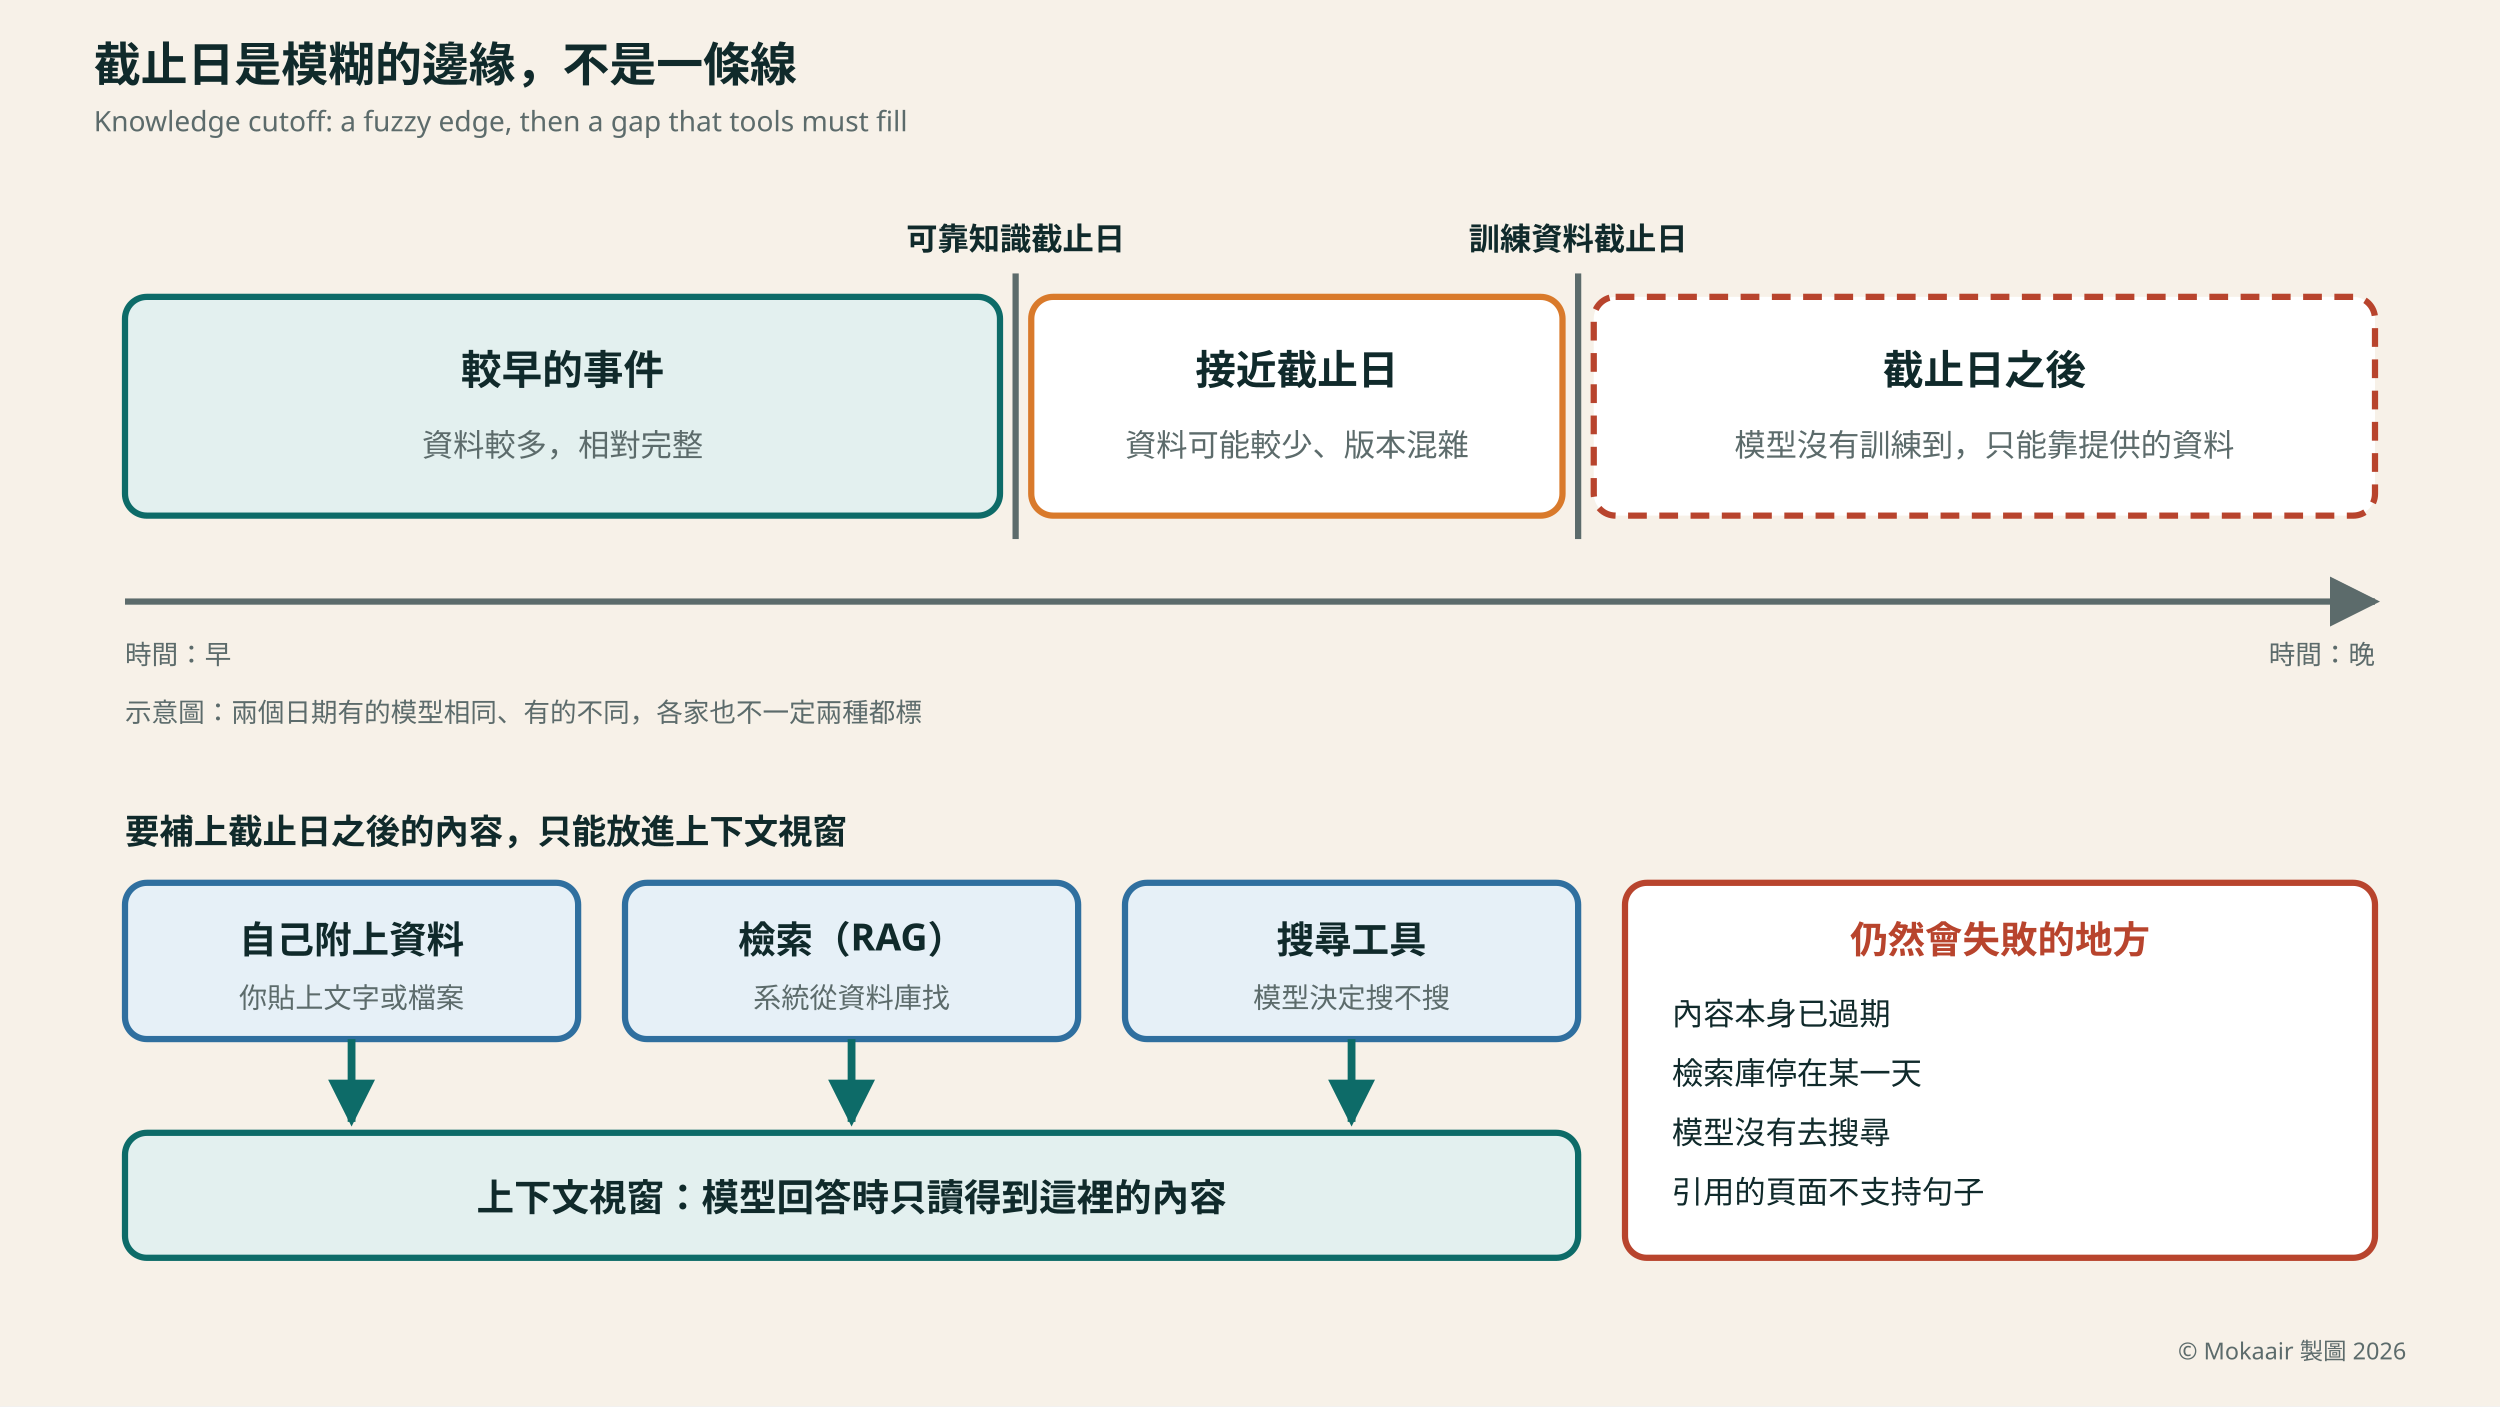
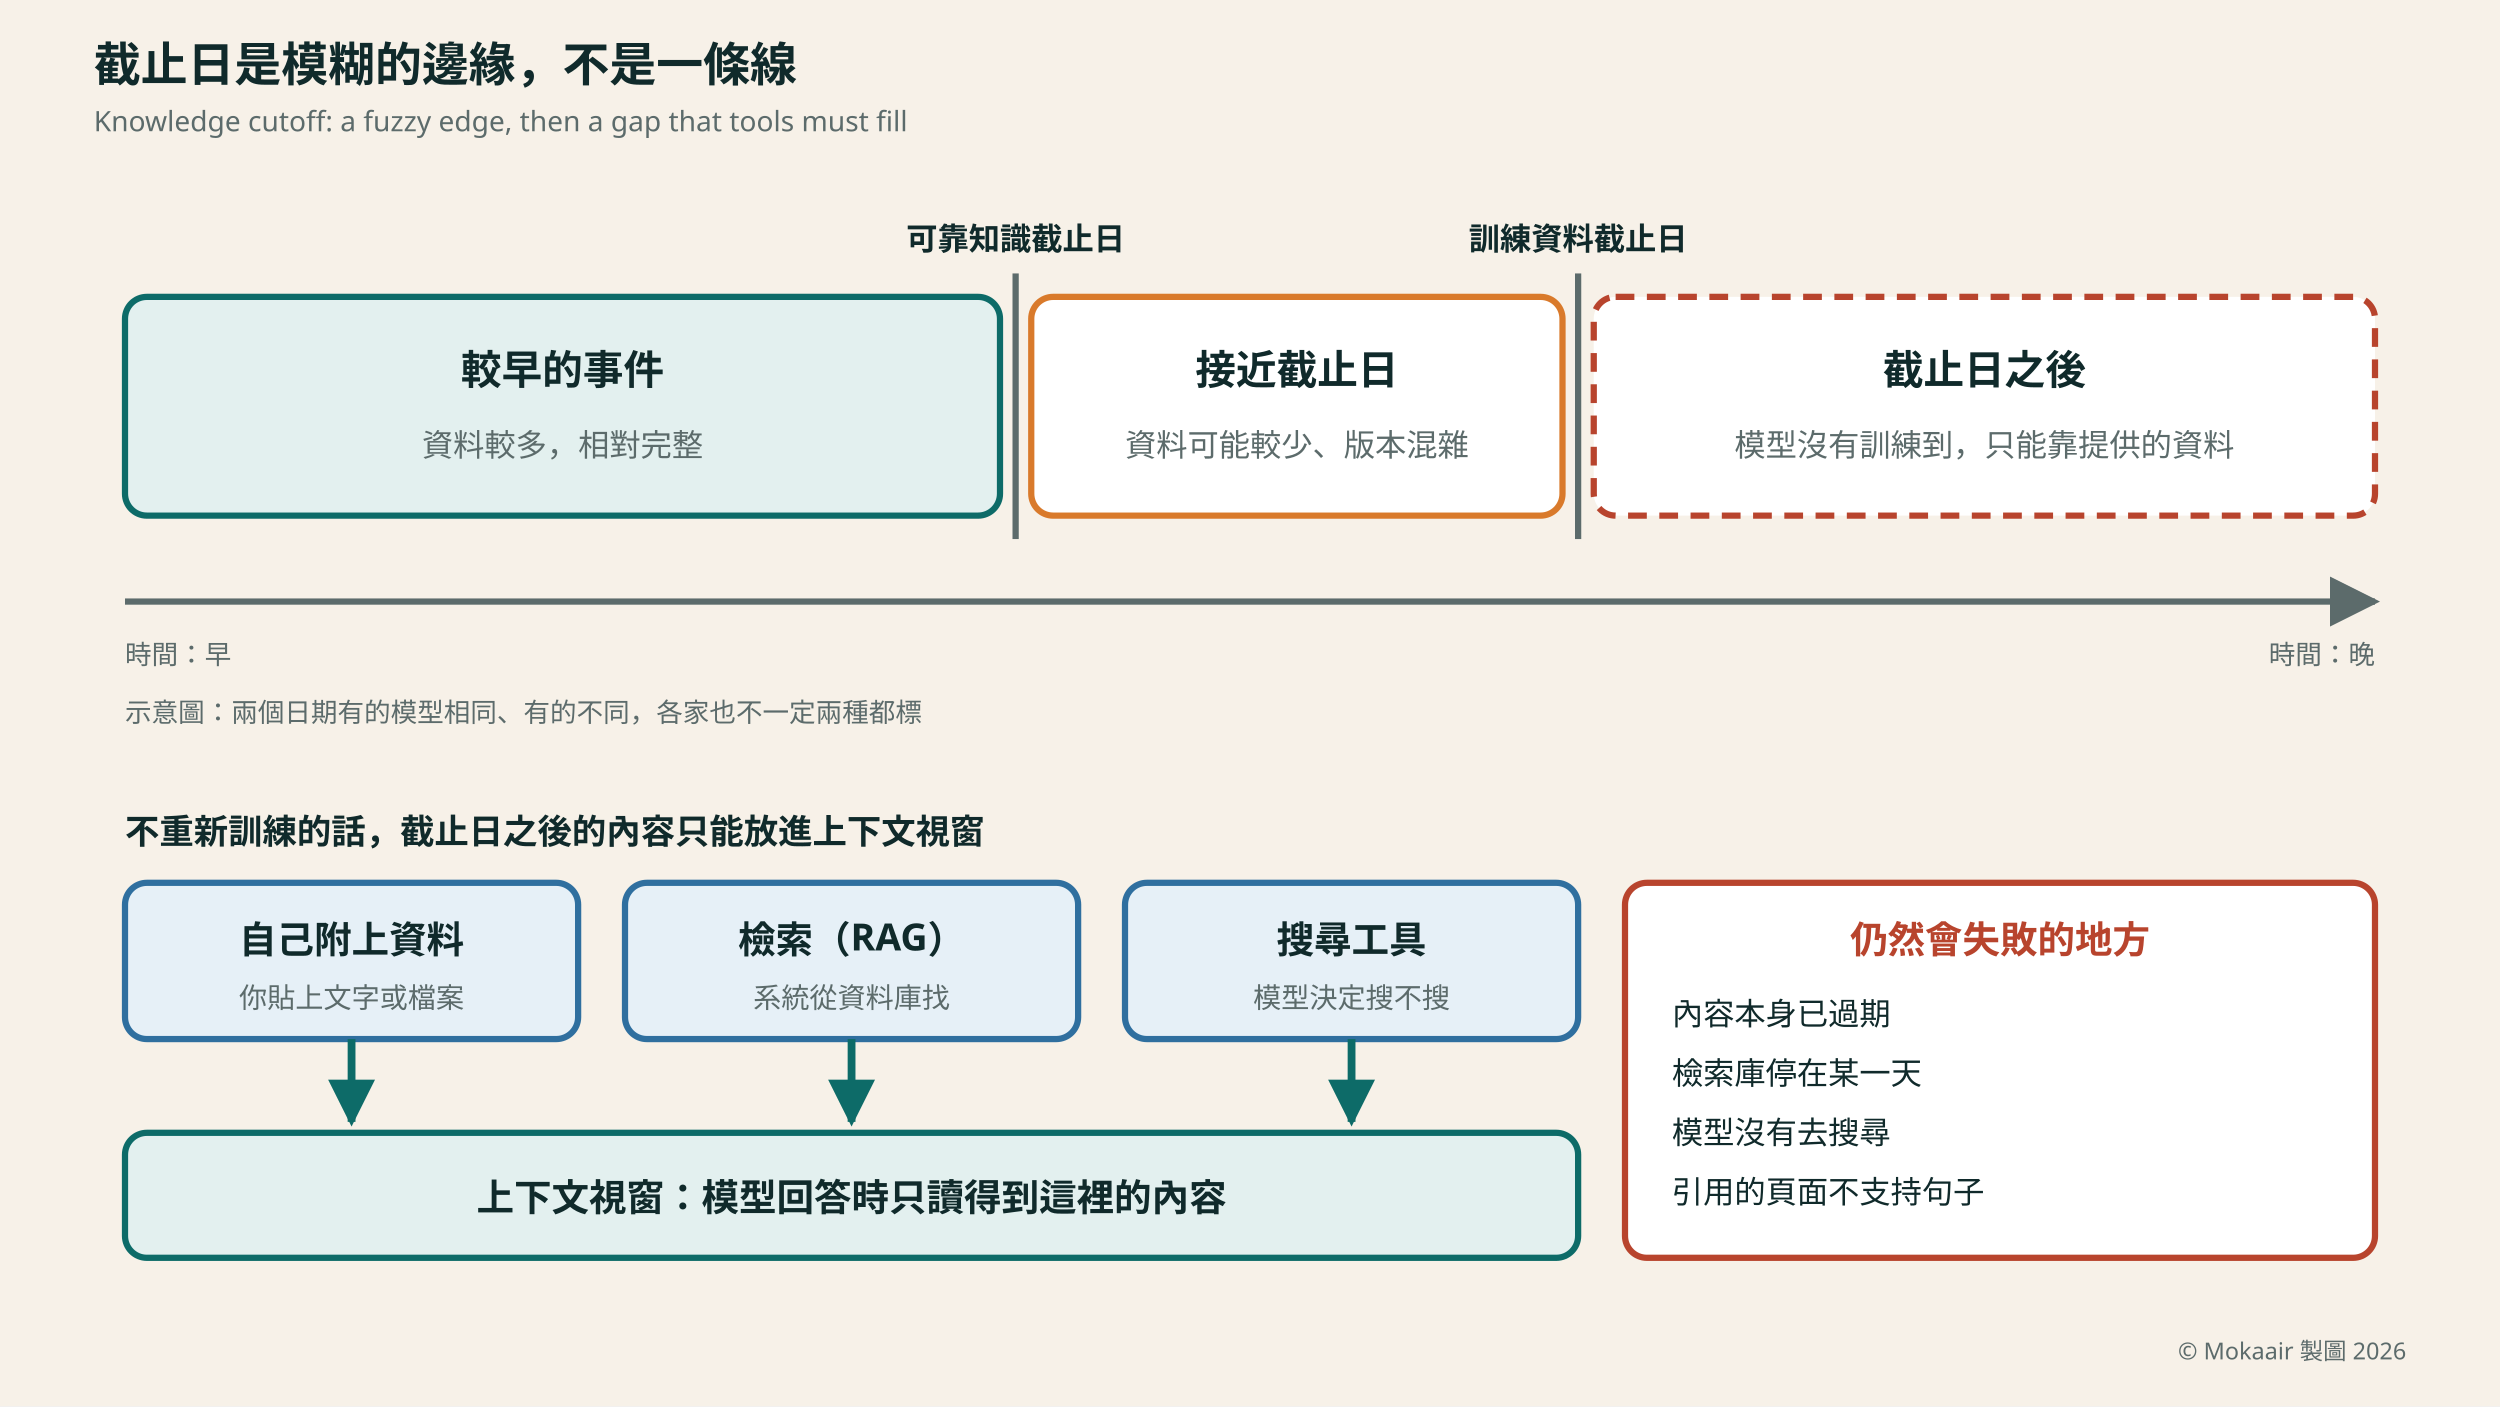
<svg xmlns="http://www.w3.org/2000/svg" viewBox="0 0 1600 900" width="1600" height="900" role="img" aria-labelledby="title desc" font-family="'Noto Sans TC','Noto Sans JP','PingFang TC','Microsoft JhengHei','Hiragino Sans',system-ui,sans-serif">
  <rect width="1600" height="900" fill="#F7F1E8" />
  <defs>
    <marker id="arrow" viewBox="0 0 10 10" refX="9" refY="5" markerWidth="6" markerHeight="6" orient="auto-start-reverse">
      <path d="M 0 0 L 10 5 L 0 10 z" fill="#0D6B68" />
    </marker>
    <marker id="arrowGrey" viewBox="0 0 10 10" refX="9" refY="5" markerWidth="8" markerHeight="8" orient="auto-start-reverse">
      <path d="M 0 0 L 10 5 L 0 10 z" fill="#5C6B6B" />
    </marker>
  </defs>
  <text x="60" y="52" font-size="30" font-weight="700" fill="#102A2B">截止日是模糊的邊緣，不是一條線</text>
  <text x="60" y="84" font-size="18" fill="#5C6B6B">Knowledge cutoff: a fuzzy edge, then a gap that tools must fill</text>
  <text x="650" y="160" font-size="20" font-weight="700" fill="#102A2B" text-anchor="middle">可靠知識截止日</text>
  <text x="1010" y="160" font-size="20" font-weight="700" fill="#102A2B" text-anchor="middle">訓練資料截止日</text>
  <path d="M 650 175 L 650 345" fill="none" stroke="#5C6B6B" stroke-width="4" />
  <path d="M 1010 175 L 1010 345" fill="none" stroke="#5C6B6B" stroke-width="4" />
  <rect x="80" y="190" width="560" height="140" rx="14" fill="#E3F0EF" stroke="#0D6B68" stroke-width="4" />
  <text x="360" y="246" font-size="26" font-weight="700" fill="#102A2B" text-anchor="middle">較早的事件</text>
  <text x="360" y="292" font-size="20" fill="#5C6B6B" text-anchor="middle">資料較多，相對完整</text>
  <rect x="660" y="190" width="340" height="140" rx="14" fill="#FFFFFF" stroke="#D97A2B" stroke-width="4" />
  <text x="830" y="246" font-size="26" font-weight="700" fill="#102A2B" text-anchor="middle">接近截止日</text>
  <text x="830" y="292" font-size="20" fill="#5C6B6B" text-anchor="middle">資料可能較少、版本混雜</text>
  <rect x="1020" y="190" width="500" height="140" rx="14" fill="#FFFFFF" stroke="#B8442D" stroke-width="4" stroke-dasharray="12 8" />
  <text x="1270" y="246" font-size="26" font-weight="700" fill="#102A2B" text-anchor="middle">截止日之後</text>
  <text x="1270" y="292" font-size="20" fill="#5C6B6B" text-anchor="middle">模型沒有訓練到，只能靠提供的資料</text>
  <path d="M 80 385 L 1520 385" fill="none" stroke="#5C6B6B" stroke-width="4" marker-end="url(#arrowGrey)" />
  <text x="80" y="425" font-size="17" fill="#5C6B6B">時間：早</text>
  <text x="1520" y="425" font-size="17" fill="#5C6B6B" text-anchor="end">時間：晚</text>
  <text x="80" y="462" font-size="17" fill="#5C6B6B">示意圖：兩個日期有的模型相同、有的不同，各家也不一定兩種都標</text>
-   <text x="80" y="540" font-size="22" font-weight="700" fill="#102A2B">要補上截止日之後的內容，只能放進上下文視窗</text>
+   <text x="80" y="540" font-size="22" font-weight="700" fill="#102A2B">不重新訓練的話，截止日之後的內容只能放進上下文視窗</text>
  <rect x="80" y="565" width="290" height="100" rx="14" fill="#E6F0F7" stroke="#2F6F9F" stroke-width="4" />
  <text x="225" y="610" font-size="24" font-weight="700" fill="#102A2B" text-anchor="middle">自己附上資料</text>
  <text x="225" y="645" font-size="18" fill="#5C6B6B" text-anchor="middle">你貼上文字或檔案</text>
  <rect x="400" y="565" width="290" height="100" rx="14" fill="#E6F0F7" stroke="#2F6F9F" stroke-width="4" />
  <text x="545" y="610" font-size="24" font-weight="700" fill="#102A2B" text-anchor="middle">檢索（RAG）</text>
  <text x="545" y="645" font-size="18" fill="#5C6B6B" text-anchor="middle">系統從資料庫找</text>
  <rect x="720" y="565" width="290" height="100" rx="14" fill="#E6F0F7" stroke="#2F6F9F" stroke-width="4" />
  <text x="865" y="610" font-size="24" font-weight="700" fill="#102A2B" text-anchor="middle">搜尋工具</text>
  <text x="865" y="645" font-size="18" fill="#5C6B6B" text-anchor="middle">模型決定搜不搜</text>
  <path d="M 225 665 L 225 718" fill="none" stroke="#0D6B68" stroke-width="5" marker-end="url(#arrow)" />
  <path d="M 545 665 L 545 718" fill="none" stroke="#0D6B68" stroke-width="5" marker-end="url(#arrow)" />
  <path d="M 865 665 L 865 718" fill="none" stroke="#0D6B68" stroke-width="5" marker-end="url(#arrow)" />
  <rect x="80" y="725" width="930" height="80" rx="14" fill="#E3F0EF" stroke="#0D6B68" stroke-width="4" />
  <text x="545" y="775" font-size="24" font-weight="700" fill="#102A2B" text-anchor="middle">上下文視窗：模型回答時只讀得到這裡的內容</text>
  <rect x="1040" y="565" width="480" height="240" rx="14" fill="#FFFFFF" stroke="#B8442D" stroke-width="4" />
  <text x="1280" y="610" font-size="24" font-weight="700" fill="#B8442D" text-anchor="middle">仍然會失敗的地方</text>
  <text x="1070" y="656" font-size="20" fill="#102A2B">內容本身已過期</text>
  <text x="1070" y="694" font-size="20" fill="#102A2B">檢索庫停在某一天</text>
  <text x="1070" y="732" font-size="20" fill="#102A2B">模型沒有去搜尋</text>
  <text x="1070" y="770" font-size="20" fill="#102A2B">引用的頁面不支持句子</text>
  <text x="1540" y="870" text-anchor="end" font-size="15" fill="#5C6B6B">© Mokaair 製圖 2026</text>
</svg>
